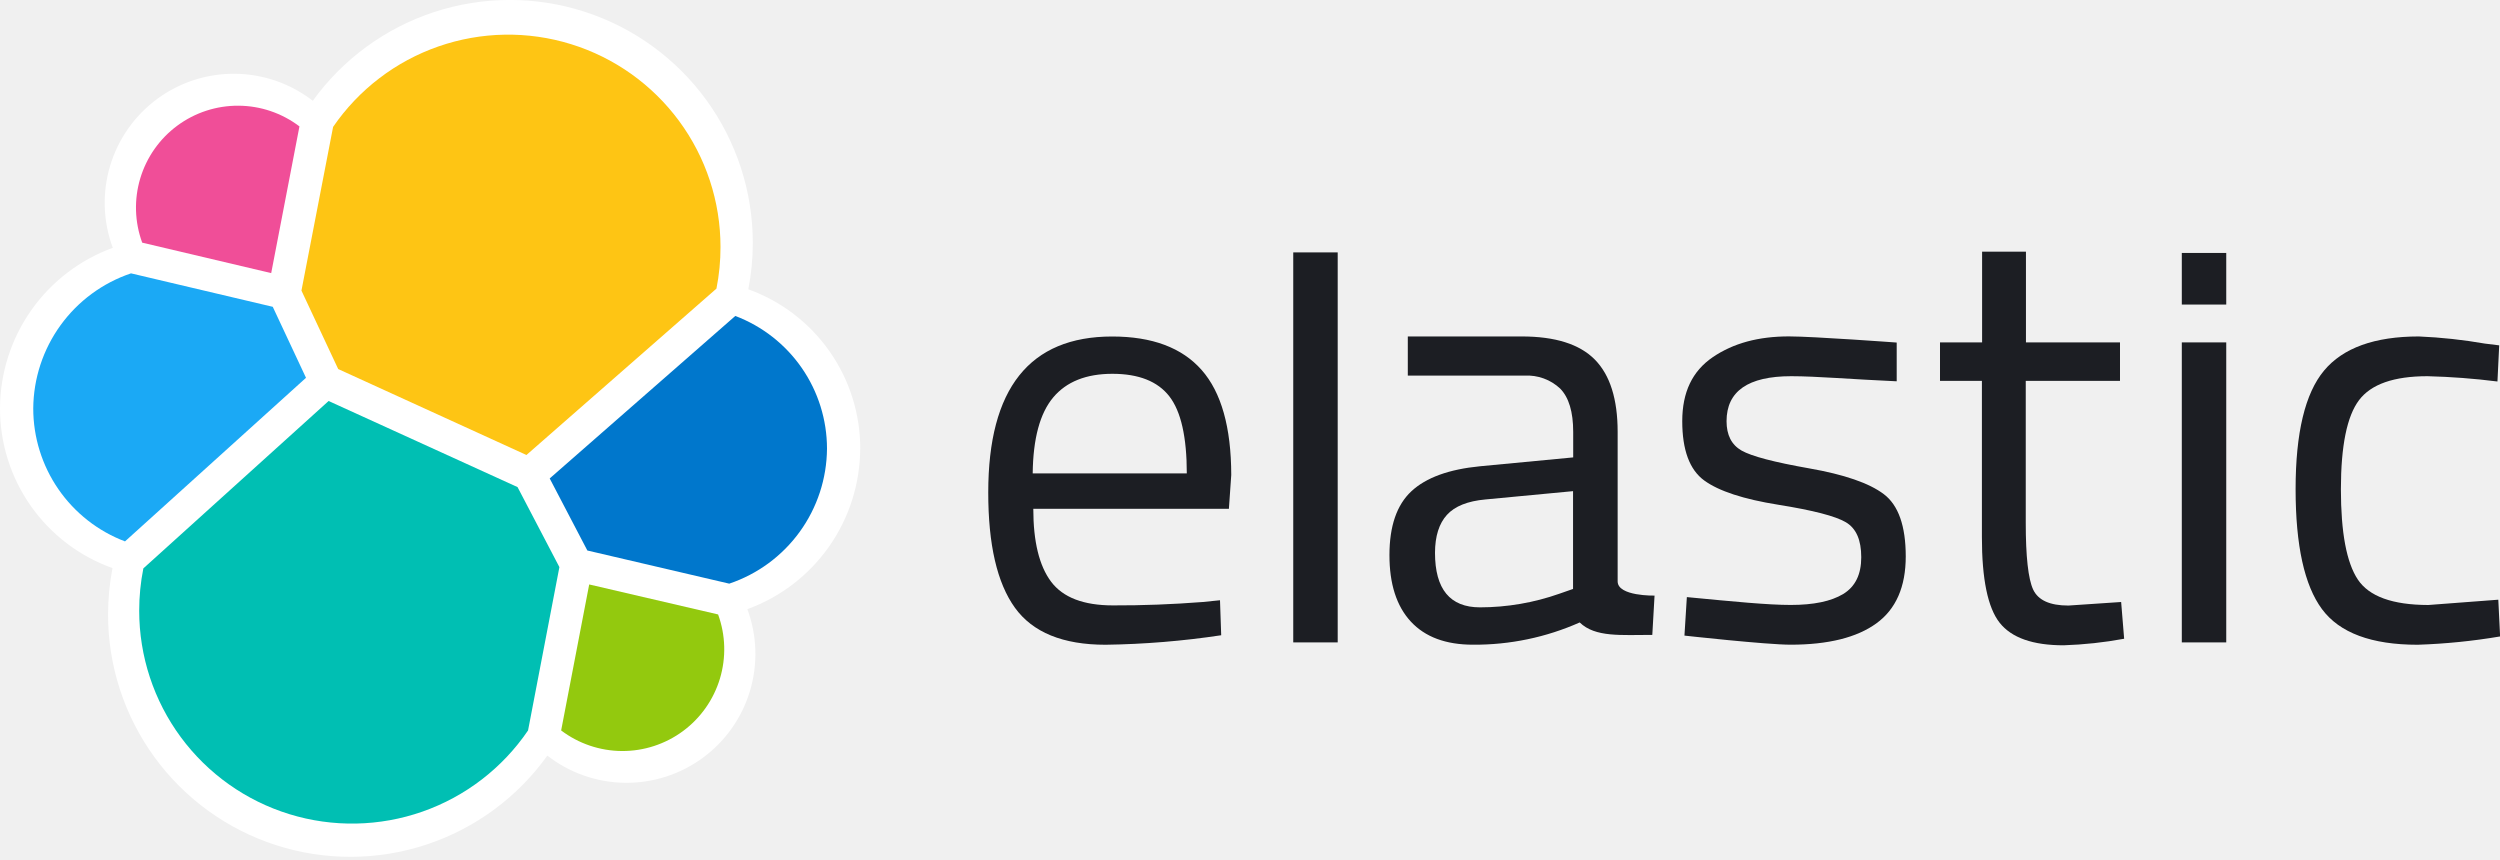
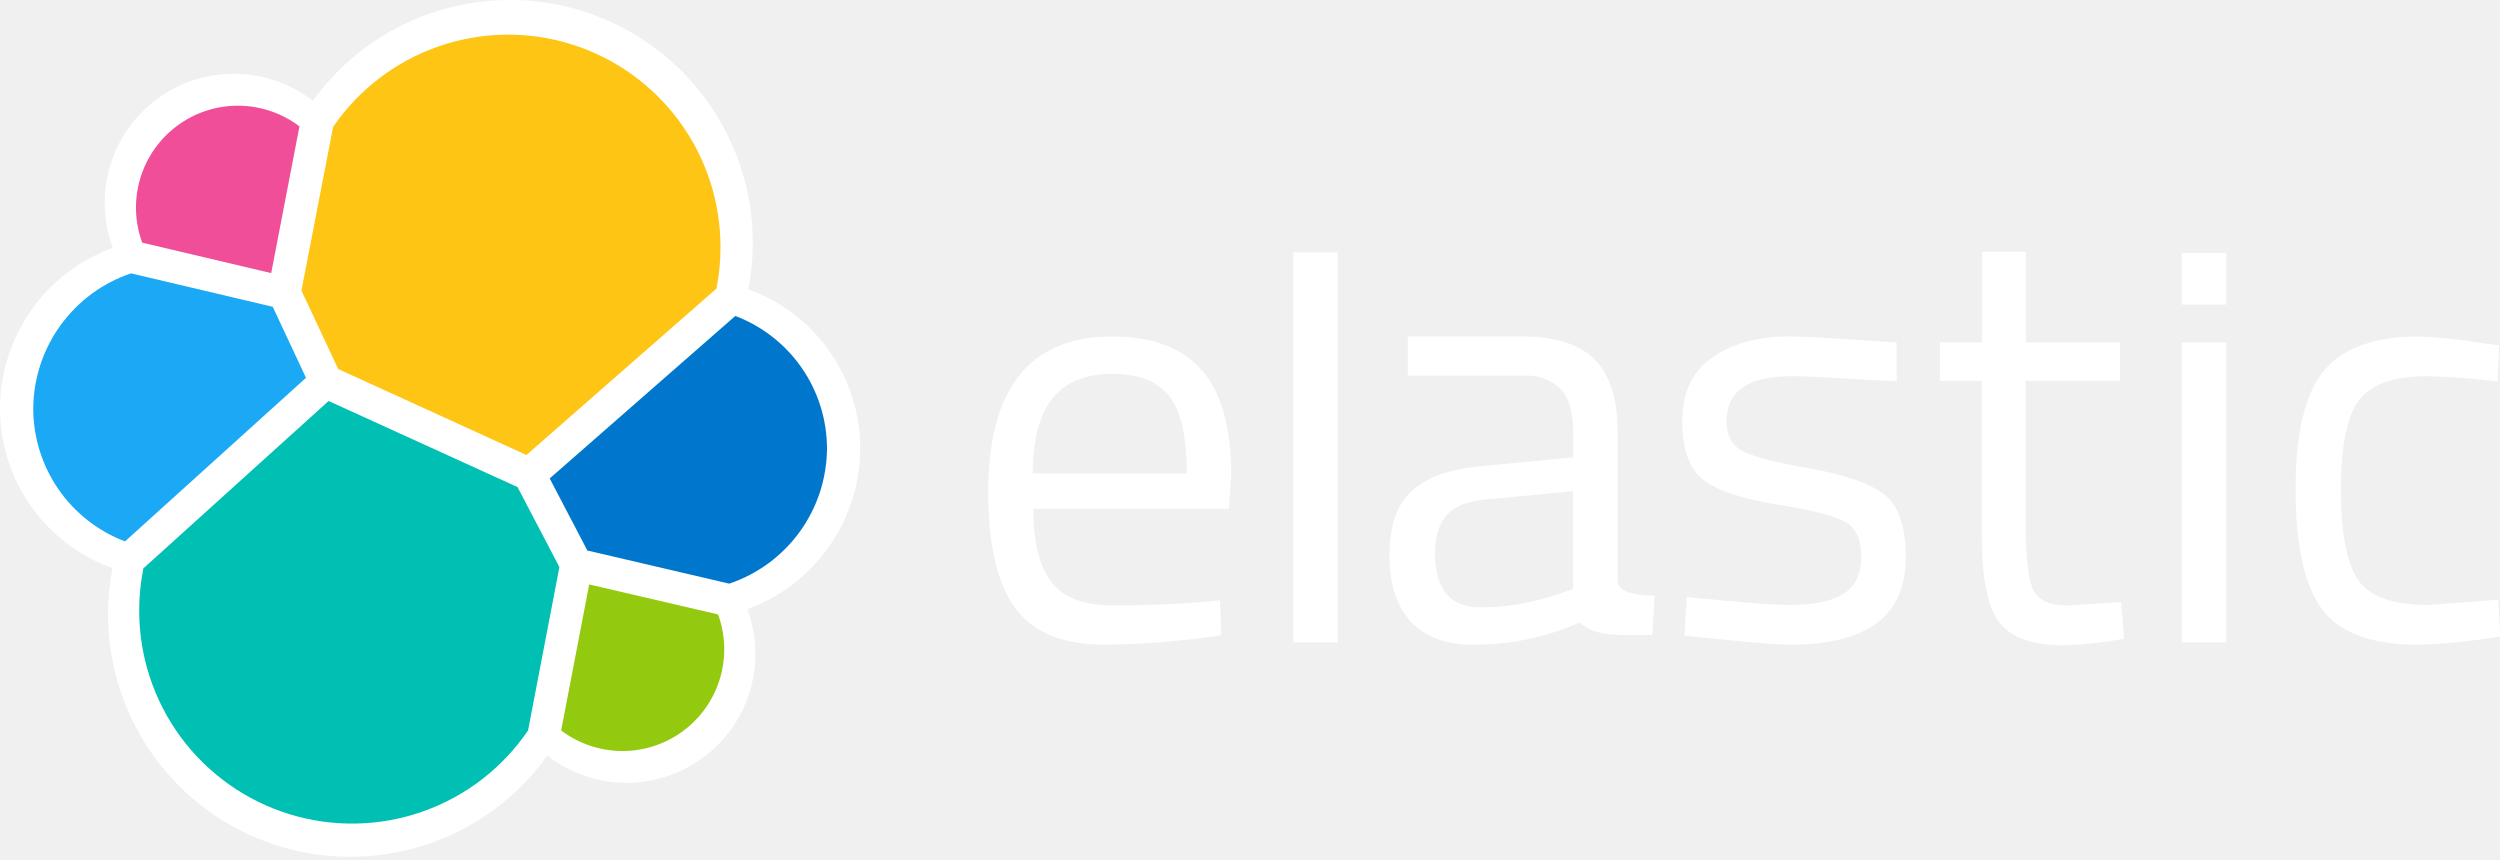
<svg xmlns="http://www.w3.org/2000/svg" width="500" height="172" viewBox="0 0 500 172" fill="none">
-   <g clip-path="url(#clip0_15_21)">
+   <g fill="#fff">
    <path d="M172.05 89.79C172.066 82.809 169.924 75.993 165.915 70.277C161.907 64.561 156.229 60.224 149.66 57.86C150.258 54.813 150.559 51.715 150.56 48.61C150.566 38.332 147.312 28.317 141.267 20.004C135.222 11.692 126.697 5.51 116.917 2.349C107.138 -0.813 96.607 -0.792 86.84 2.408C77.073 5.609 68.572 11.824 62.56 20.16C58.125 16.723 52.69 14.825 47.079 14.754C41.468 14.682 35.986 16.441 31.465 19.765C26.944 23.088 23.628 27.794 22.021 33.171C20.415 38.547 20.604 44.301 22.56 49.56C15.975 51.96 10.284 56.319 6.25 62.051C2.217 67.782 0.036 74.612 0 81.62C-0.018 88.626 2.136 95.465 6.165 101.195C10.195 106.926 15.902 111.267 22.5 113.62C21.916 116.666 21.618 119.759 21.61 122.86C21.6 133.126 24.851 143.13 30.894 151.43C36.936 159.729 45.459 165.895 55.232 169.039C65.005 172.182 75.524 172.141 85.272 168.92C95.02 165.7 103.493 159.467 109.47 151.12C113.893 154.566 119.318 156.475 124.924 156.559C130.53 156.643 136.01 154.896 140.533 151.584C145.057 148.271 148.377 143.574 149.989 138.205C151.602 132.835 151.42 127.087 149.47 121.83C156.058 119.434 161.754 115.076 165.789 109.344C169.825 103.612 172.006 96.78 172.04 89.77" fill="white" />
    <path d="M67.64 73.81L105.29 91L143.29 57.72C143.837 54.974 144.109 52.18 144.1 49.38C144.098 40.315 141.195 31.489 135.815 24.192C130.436 16.896 122.863 11.513 114.203 8.831C105.544 6.148 96.254 6.308 87.692 9.286C79.13 12.264 71.746 17.903 66.62 25.38L60.29 58.12L67.64 73.81Z" fill="#FEC514" />
    <path d="M28.67 113.68C28.115 116.469 27.837 119.306 27.84 122.15C27.84 131.253 30.758 140.116 36.166 147.438C41.574 154.761 49.186 160.157 57.886 162.835C66.586 165.513 75.915 165.332 84.504 162.318C93.094 159.305 100.491 153.617 105.61 146.09L111.88 113.42L103.51 97.42L65.72 80.2L28.67 113.68Z" fill="#00BFB3" />
    <path d="M28.44 48.53L54.24 54.62L59.89 25.28C56.381 22.619 52.104 21.166 47.7 21.14C43.297 21.113 39.002 22.513 35.461 25.131C31.92 27.749 29.322 31.444 28.056 35.662C26.79 39.88 26.925 44.395 28.44 48.53Z" fill="#F04E98" />
    <path d="M26.2 54.67C20.539 56.58 15.615 60.207 12.111 65.046C8.607 69.885 6.698 75.696 6.65 81.67C6.646 87.444 8.399 93.082 11.677 97.835C14.955 102.589 19.602 106.232 25 108.28L61.2 75.56L54.55 61.36L26.2 54.67Z" fill="#1BA9F5" />
    <path d="M112.23 146.09C115.734 148.737 120 150.181 124.391 150.204C128.782 150.227 133.063 148.83 136.594 146.22C140.126 143.61 142.718 139.927 143.985 135.722C145.251 131.518 145.123 127.016 143.62 122.89L117.84 116.89L112.23 146.09Z" fill="#93C90E" />
    <path d="M117.47 110.1L145.85 116.73C151.514 114.825 156.442 111.2 159.947 106.359C163.452 101.519 165.358 95.706 165.4 89.73C165.395 83.968 163.638 78.344 160.363 73.604C157.087 68.864 152.448 65.232 147.06 63.19L109.94 95.69L117.47 110.1Z" fill="#0077CC" />
-     <path d="M240.56 120.4L244 120.05L244.24 127.05C236.585 128.206 228.861 128.841 221.12 128.95C212.587 128.95 206.54 126.48 202.98 121.54C199.42 116.6 197.643 108.913 197.65 98.48C197.65 77.7 205.91 67.307 222.43 67.3C230.43 67.3 236.397 69.533 240.33 74C244.264 78.467 246.237 85.467 246.25 95L245.78 101.76H206.66C206.66 108.32 207.847 113.18 210.22 116.34C212.594 119.5 216.72 121.08 222.6 121.08C228.494 121.1 234.48 120.873 240.56 120.4ZM237.36 94.68C237.36 87.407 236.197 82.27 233.87 79.27C231.543 76.27 227.75 74.767 222.49 74.76C217.23 74.76 213.277 76.34 210.63 79.5C207.984 82.66 206.62 87.72 206.54 94.68H237.36Z" fill="#1C1E23" />
-     <path d="M258.65 128.48V50.48H267.54V128.48H258.65Z" fill="#1C1E23" />
-     <path d="M323.53 86.38V116.28C323.53 119.28 330.91 119.12 330.91 119.12L330.46 126.98C324.21 126.98 319.04 127.5 315.94 124.49C309.227 127.472 301.955 128.989 294.61 128.94C289.163 128.94 285.013 127.397 282.16 124.31C279.307 121.223 277.883 116.787 277.89 111C277.89 105.227 279.353 100.977 282.28 98.25C285.207 95.523 289.79 93.857 296.03 93.25L314.64 91.48V86.38C314.64 82.38 313.773 79.493 312.04 77.72C311.09 76.829 309.97 76.138 308.746 75.692C307.522 75.245 306.221 75.05 304.92 75.12H281.56V67.29H304.33C311.05 67.29 315.93 68.833 318.97 71.92C322.01 75.007 323.53 79.827 323.53 86.38ZM287 110.56C287 117.833 290 121.47 296 121.47C301.413 121.464 306.786 120.541 311.89 118.74L314.61 117.79V98.23L297.1 99.89C293.54 100.21 290.97 101.237 289.39 102.97C287.81 104.703 287.013 107.233 287 110.56Z" fill="#1C1E23" />
-     <path d="M358.24 75.24C349.62 75.24 345.31 78.24 345.31 84.24C345.31 87.013 346.31 88.97 348.31 90.11C350.31 91.25 354.814 92.437 361.82 93.67C368.86 94.903 373.84 96.623 376.76 98.83C379.68 101.037 381.144 105.183 381.15 111.27C381.15 117.363 379.194 121.83 375.28 124.67C371.367 127.51 365.657 128.933 358.15 128.94C353.25 128.94 336.89 127.12 336.89 127.12L337.37 119.42C346.77 120.32 353.56 120.99 358.15 120.99C362.74 120.99 366.23 120.26 368.64 118.8C371.05 117.34 372.25 114.89 372.25 111.45C372.25 108.01 371.25 105.68 369.17 104.45C367.09 103.22 362.61 102.06 355.66 100.95C348.71 99.84 343.76 98.22 340.84 96.09C337.92 93.96 336.45 90 336.45 84.23C336.45 78.46 338.45 74.23 342.56 71.43C346.67 68.63 351.71 67.28 357.79 67.28C362.61 67.28 379.34 68.51 379.34 68.51V76.26C370.51 75.87 363.29 75.24 358.24 75.24Z" fill="#1C1E23" />
-     <path d="M424 76.18H405.15V104.52C405.15 111.313 405.643 115.777 406.63 117.91C407.63 120.05 409.97 121.11 413.68 121.11L424.23 120.4L424.83 127.75C420.835 128.489 416.79 128.926 412.73 129.06C406.57 129.06 402.303 127.557 399.93 124.55C397.557 121.543 396.373 115.813 396.38 107.36V76.18H388V68.48H396.42V50.34H405.19V68.48H424V76.18Z" fill="#1C1E23" />
-     <path d="M436.36 60.91V50.59H445.25V60.91H436.36ZM436.36 128.48V68.48H445.25V128.48H436.36Z" fill="#1C1E23" />
-     <path d="M483.76 67.29C488.2 67.48 492.622 67.957 497 68.72L499.84 69.07L499.49 76.3C494.844 75.711 490.172 75.358 485.49 75.24C478.77 75.24 474.207 76.84 471.8 80.04C469.393 83.24 468.187 89.167 468.18 97.82C468.18 106.487 469.307 112.513 471.56 115.9C473.813 119.287 478.513 120.987 485.66 121L499.66 119.94L500.02 127.29C494.57 128.213 489.065 128.768 483.54 128.95C474.3 128.95 467.92 126.577 464.4 121.83C460.88 117.083 459.12 109.083 459.12 97.83C459.12 86.57 461.017 78.667 464.81 74.12C468.603 69.573 474.92 67.297 483.76 67.29Z" fill="#1C1E23" />
+     <g fill="#fff">
+       <path d="M240.56 120.4L244 120.05L244.24 127.05C236.585 128.206 228.861 128.841 221.12 128.95C212.587 128.95 206.54 126.48 202.98 121.54C199.42 116.6 197.643 108.913 197.65 98.48C197.65 77.7 205.91 67.307 222.43 67.3C230.43 67.3 236.397 69.533 240.33 74C244.264 78.467 246.237 85.467 246.25 95L245.78 101.76H206.66C206.66 108.32 207.847 113.18 210.22 116.34C212.594 119.5 216.72 121.08 222.6 121.08C228.494 121.1 234.48 120.873 240.56 120.4ZM237.36 94.68C237.36 87.407 236.197 82.27 233.87 79.27C231.543 76.27 227.75 74.767 222.49 74.76C217.23 74.76 213.277 76.34 210.63 79.5C207.984 82.66 206.62 87.72 206.54 94.68H237.36Z" />
+       <path d="M258.65 128.48V50.48H267.54V128.48H258.65Z" />
+       <path d="M323.53 86.38V116.28C323.53 119.28 330.91 119.12 330.91 119.12L330.46 126.98C324.21 126.98 319.04 127.5 315.94 124.49C309.227 127.472 301.955 128.989 294.61 128.94C289.163 128.94 285.013 127.397 282.16 124.31C279.307 121.223 277.883 116.787 277.89 111C277.89 105.227 279.353 100.977 282.28 98.25C285.207 95.523 289.79 93.857 296.03 93.25L314.64 91.48V86.38C314.64 82.38 313.773 79.493 312.04 77.72C311.09 76.829 309.97 76.138 308.746 75.692C307.522 75.245 306.221 75.05 304.92 75.12H281.56V67.29H304.33C311.05 67.29 315.93 68.833 318.97 71.92C322.01 75.007 323.53 79.827 323.53 86.38ZM287 110.56C287 117.833 290 121.47 296 121.47C301.413 121.464 306.786 120.541 311.89 118.74L314.61 117.79V98.23L297.1 99.89C293.54 100.21 290.97 101.237 289.39 102.97C287.81 104.703 287.013 107.233 287 110.56Z" />
+       <path d="M358.24 75.24C349.62 75.24 345.31 78.24 345.31 84.24C345.31 87.013 346.31 88.97 348.31 90.11C350.31 91.25 354.814 92.437 361.82 93.67C368.86 94.903 373.84 96.623 376.76 98.83C379.68 101.037 381.144 105.183 381.15 111.27C381.15 117.363 379.194 121.83 375.28 124.67C371.367 127.51 365.657 128.933 358.15 128.94C353.25 128.94 336.89 127.12 336.89 127.12L337.37 119.42C346.77 120.32 353.56 120.99 358.15 120.99C362.74 120.99 366.23 120.26 368.64 118.8C371.05 117.34 372.25 114.89 372.25 111.45C372.25 108.01 371.25 105.68 369.17 104.45C367.09 103.22 362.61 102.06 355.66 100.95C348.71 99.84 343.76 98.22 340.84 96.09C337.92 93.96 336.45 90 336.45 84.23C336.45 78.46 338.45 74.23 342.56 71.43C346.67 68.63 351.71 67.28 357.79 67.28C362.61 67.28 379.34 68.51 379.34 68.51V76.26C370.51 75.87 363.29 75.24 358.24 75.24Z" />
+       <path d="M424 76.18H405.15V104.52C405.15 111.313 405.643 115.777 406.63 117.91C407.63 120.05 409.97 121.11 413.68 121.11L424.23 120.4L424.83 127.75C420.835 128.489 416.79 128.926 412.73 129.06C406.57 129.06 402.303 127.557 399.93 124.55C397.557 121.543 396.373 115.813 396.38 107.36V76.18H388V68.48H396.42V50.34H405.19V68.48H424V76.18Z" />
+       <path d="M436.36 60.91V50.59H445.25V60.91H436.36ZM436.36 128.48V68.48H445.25V128.48H436.36Z" />
+       <path d="M483.76 67.29C488.2 67.48 492.622 67.957 497 68.72L499.84 69.07L499.49 76.3C494.844 75.711 490.172 75.358 485.49 75.24C478.77 75.24 474.207 76.84 471.8 80.04C469.393 83.24 468.187 89.167 468.18 97.82C468.18 106.487 469.307 112.513 471.56 115.9C473.813 119.287 478.513 120.987 485.66 121L499.66 119.94L500.02 127.29C494.57 128.213 489.065 128.768 483.54 128.95C474.3 128.95 467.92 126.577 464.4 121.83C460.88 117.083 459.12 109.083 459.12 97.83C459.12 86.57 461.017 78.667 464.81 74.12C468.603 69.573 474.92 67.297 483.76 67.29Z" />
+     </g>
  </g>
-   <defs>
-     <clipPath id="clip0_15_21">
-       <rect width="500" height="171.38" fill="white" />
-     </clipPath>
-   </defs>
</svg>
